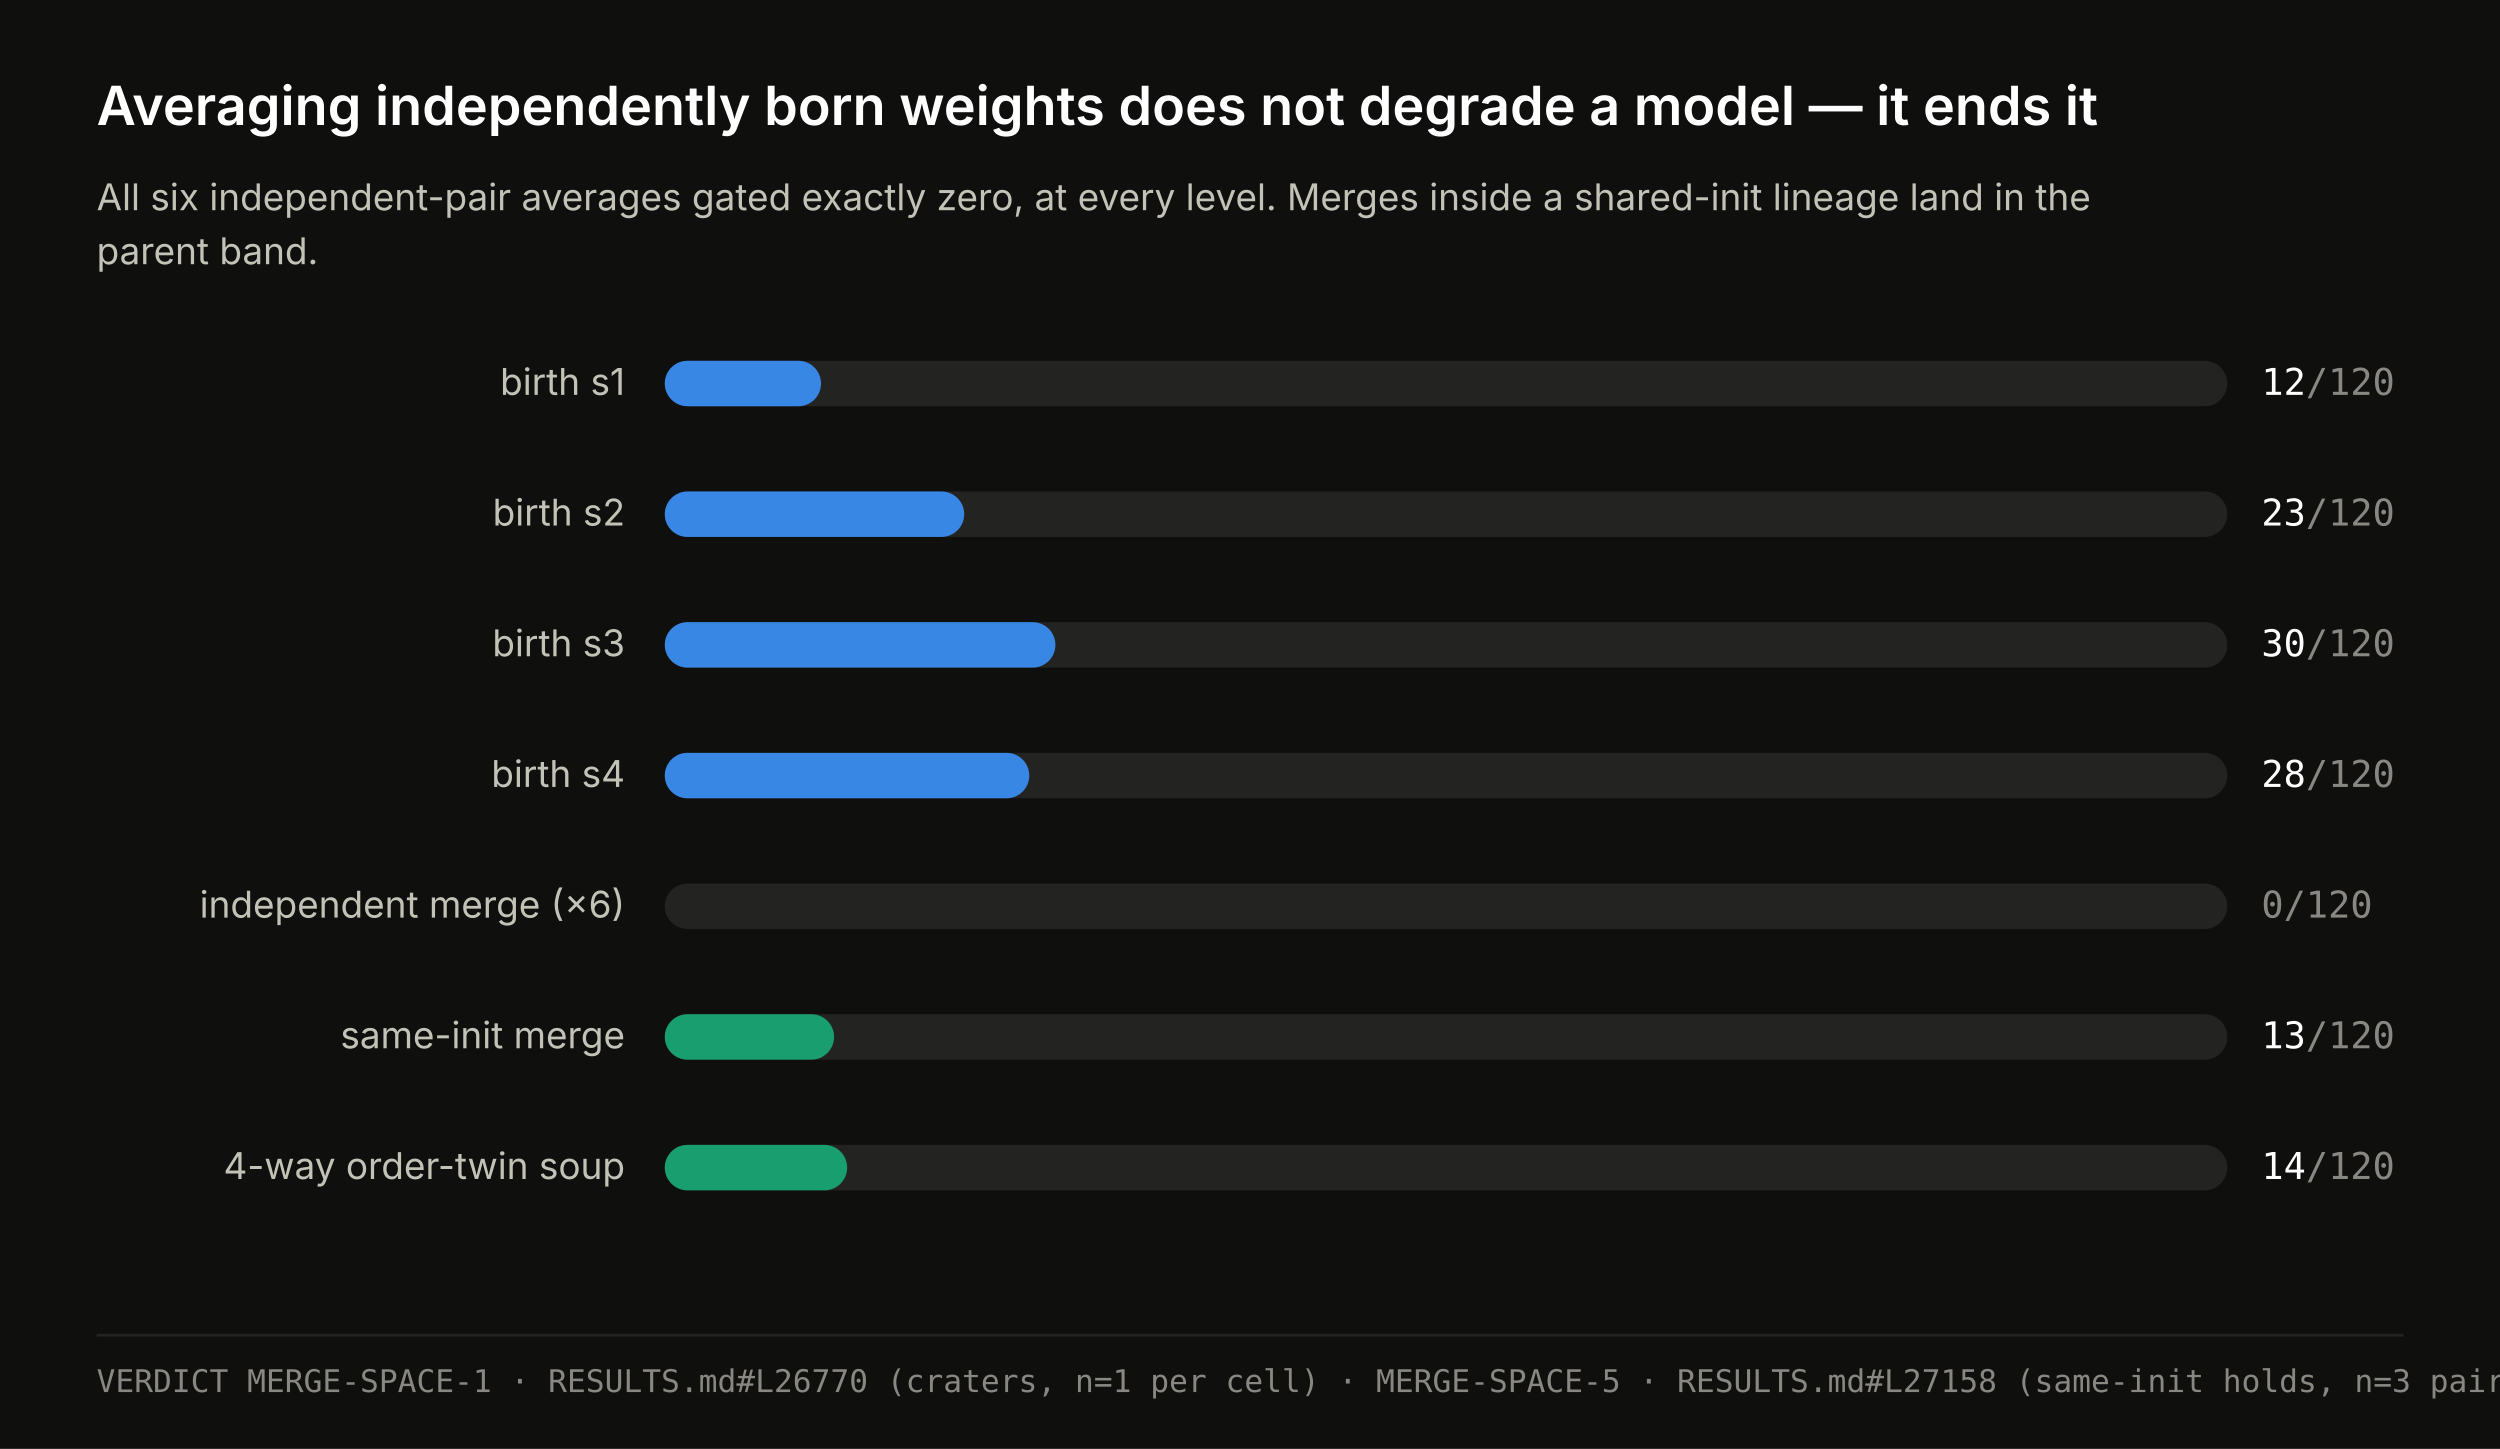
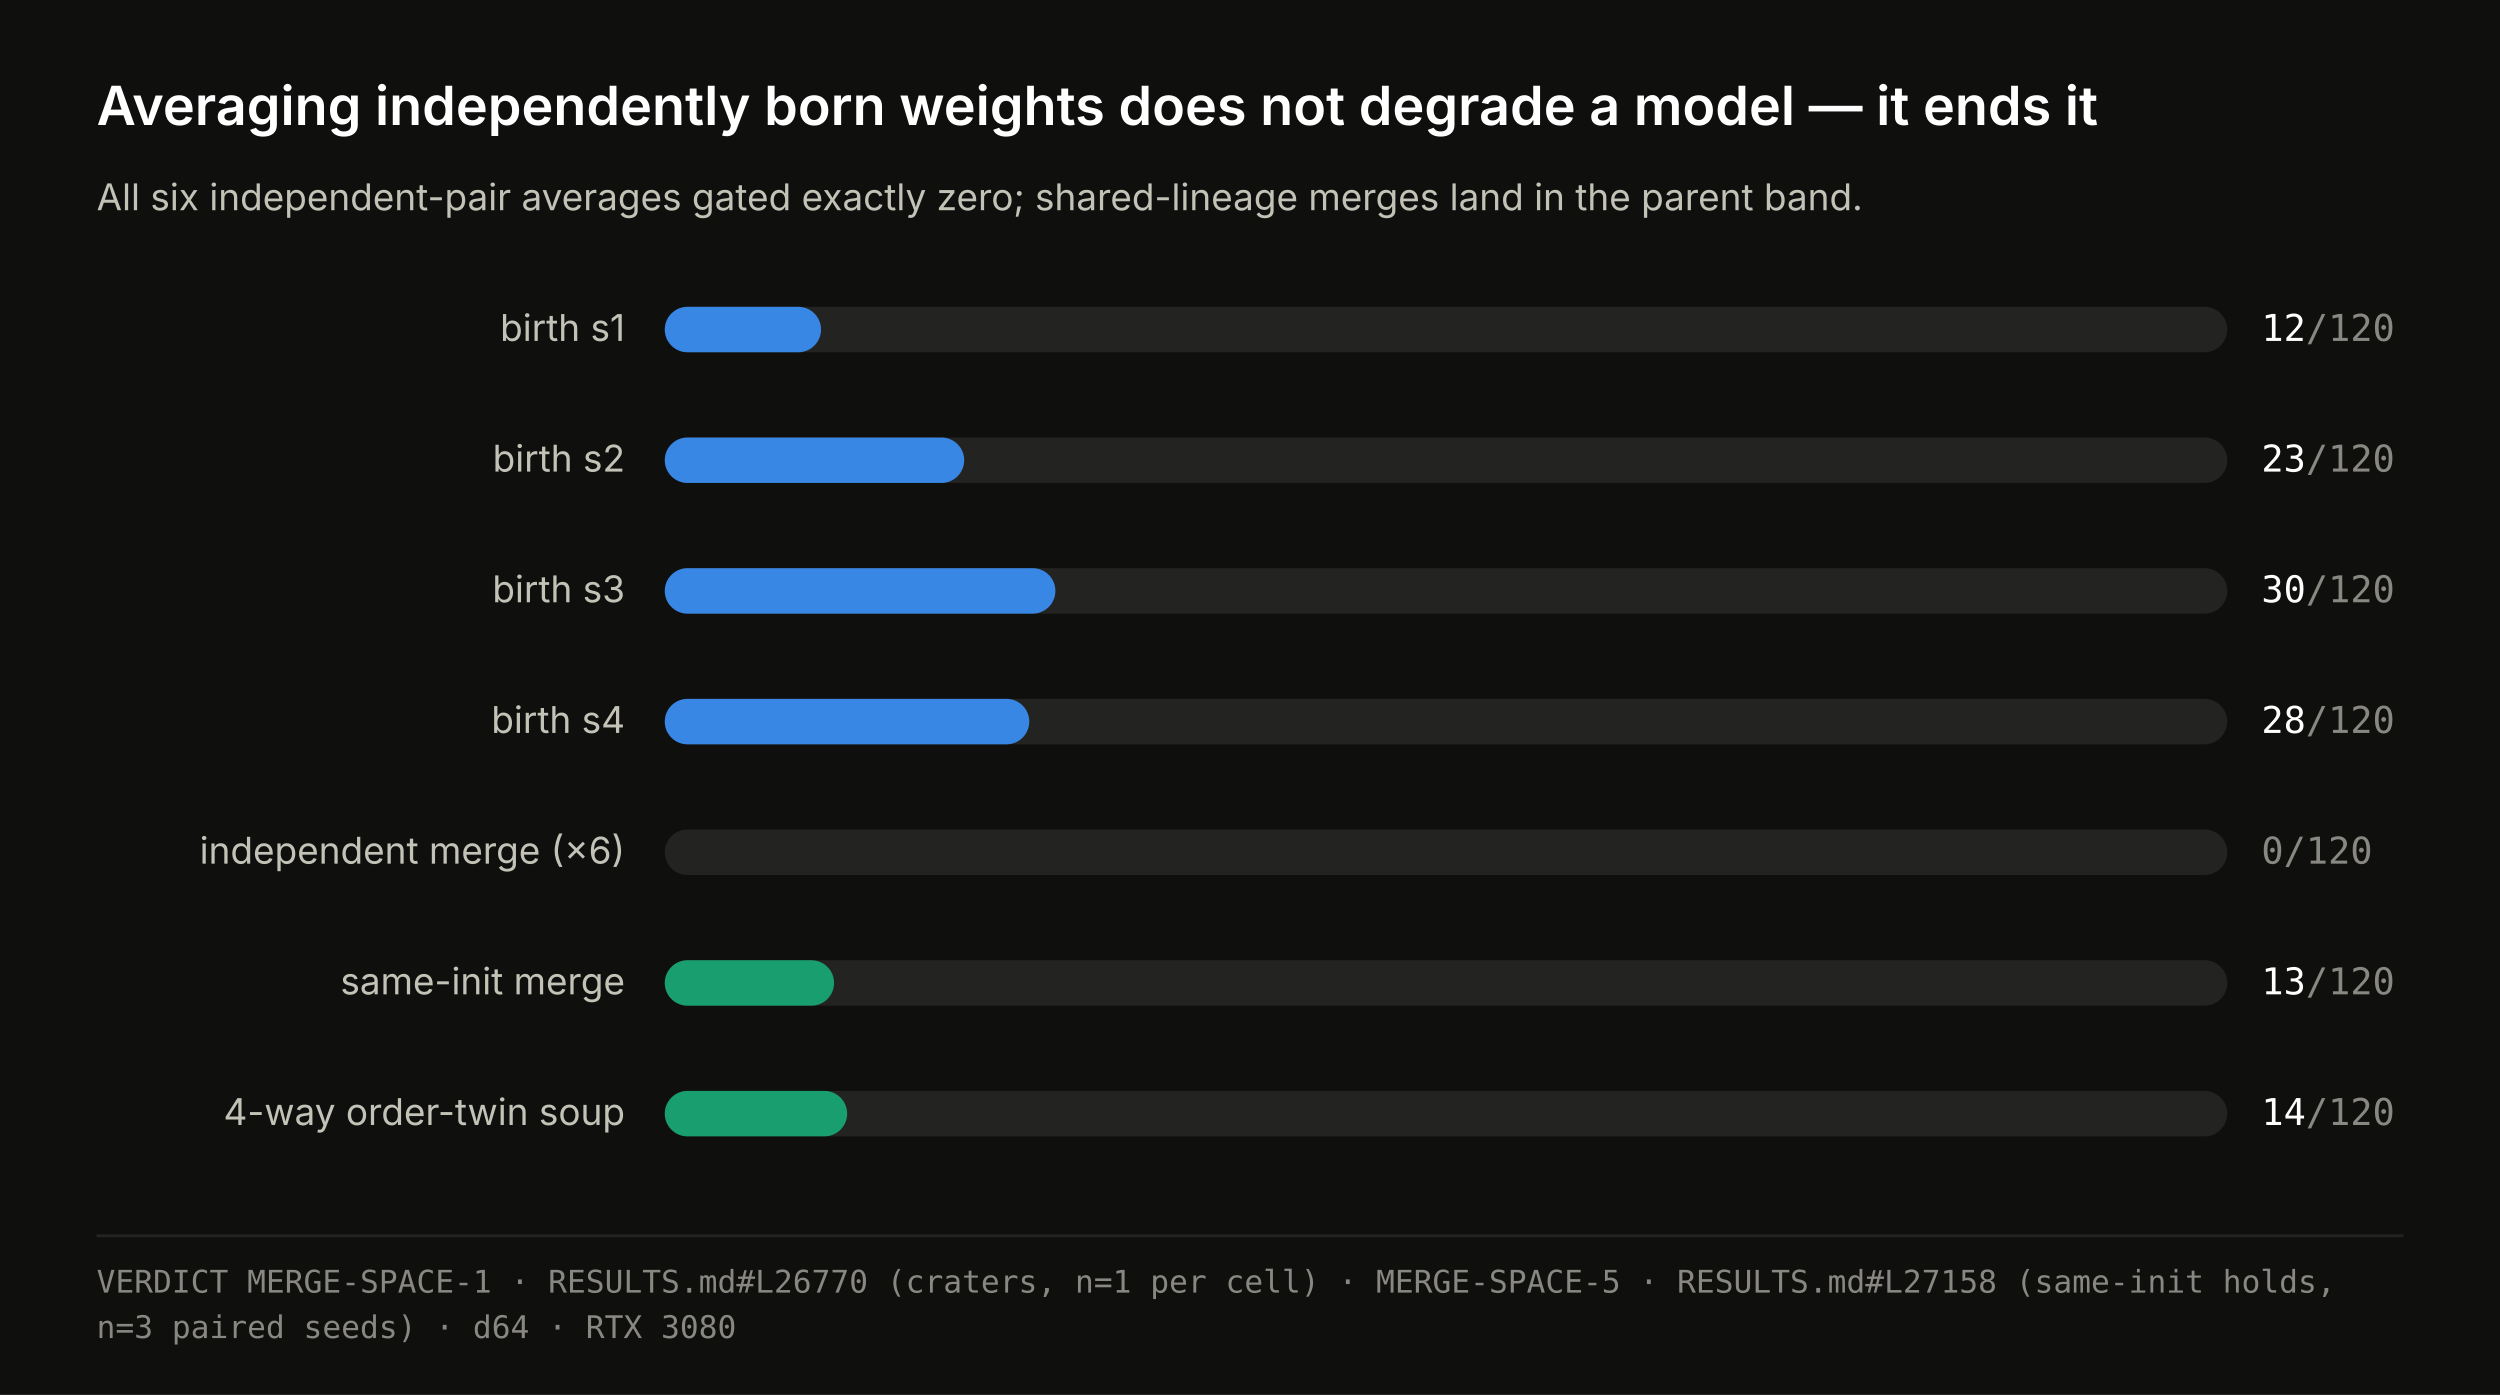
- <svg xmlns="http://www.w3.org/2000/svg" width="880" height="510" viewBox="0 0 880 510" role="img">
-   <rect width="880" height="510" fill="#0f0f0e" />
+ <svg xmlns="http://www.w3.org/2000/svg" width="880" height="491" viewBox="0 0 880 491" role="img">
+   <rect width="880" height="491" fill="#0f0f0e" />
  <text x="34" y="44" font-family="Inter, -apple-system, BlinkMacSystemFont, 'Segoe UI', sans-serif" font-size="19" font-weight="600" fill="#ffffff">Averaging independently born weights does not degrade a model — it ends it</text>
-   <text x="34" y="74" font-family="Inter, -apple-system, BlinkMacSystemFont, 'Segoe UI', sans-serif" font-size="13" fill="#c3c2b7">All six independent-pair averages gated exactly zero, at every level. Merges inside a shared-init lineage land in the</text>
-   <text x="34" y="93" font-family="Inter, -apple-system, BlinkMacSystemFont, 'Segoe UI', sans-serif" font-size="13" fill="#c3c2b7">parent band.</text>
-   <text x="220" y="139" text-anchor="end" font-family="Inter, -apple-system, BlinkMacSystemFont, 'Segoe UI', sans-serif" font-size="13" fill="#c3c2b7">birth s1</text>
-   <rect x="234" y="127" width="550" height="16" rx="8" fill="#232321" />
-   <rect x="234" y="127" width="55.0" height="16" rx="8" fill="#3987e5" />
-   <text x="796" y="139" font-family="'JetBrains Mono', ui-monospace, SFMono-Regular, Menlo, monospace" font-size="13" font-weight="500" fill="#ffffff">12<tspan fill="#898781">/120</tspan>
+   <text x="34" y="74" font-family="Inter, -apple-system, BlinkMacSystemFont, 'Segoe UI', sans-serif" font-size="13" fill="#c3c2b7">All six independent-pair averages gated exactly zero; shared-lineage merges land in the parent band.</text>
+   <text x="220" y="120" text-anchor="end" font-family="Inter, -apple-system, BlinkMacSystemFont, 'Segoe UI', sans-serif" font-size="13" fill="#c3c2b7">birth s1</text>
+   <rect x="234" y="108" width="550" height="16" rx="8" fill="#232321" />
+   <rect x="234" y="108" width="55.0" height="16" rx="8" fill="#3987e5" />
+   <text x="796" y="120" font-family="'JetBrains Mono', ui-monospace, SFMono-Regular, Menlo, monospace" font-size="13" font-weight="500" fill="#ffffff">12<tspan fill="#898781">/120</tspan>
  </text>
-   <text x="220" y="185" text-anchor="end" font-family="Inter, -apple-system, BlinkMacSystemFont, 'Segoe UI', sans-serif" font-size="13" fill="#c3c2b7">birth s2</text>
-   <rect x="234" y="173" width="550" height="16" rx="8" fill="#232321" />
-   <rect x="234" y="173" width="105.4" height="16" rx="8" fill="#3987e5" />
-   <text x="796" y="185" font-family="'JetBrains Mono', ui-monospace, SFMono-Regular, Menlo, monospace" font-size="13" font-weight="500" fill="#ffffff">23<tspan fill="#898781">/120</tspan>
+   <text x="220" y="166" text-anchor="end" font-family="Inter, -apple-system, BlinkMacSystemFont, 'Segoe UI', sans-serif" font-size="13" fill="#c3c2b7">birth s2</text>
+   <rect x="234" y="154" width="550" height="16" rx="8" fill="#232321" />
+   <rect x="234" y="154" width="105.4" height="16" rx="8" fill="#3987e5" />
+   <text x="796" y="166" font-family="'JetBrains Mono', ui-monospace, SFMono-Regular, Menlo, monospace" font-size="13" font-weight="500" fill="#ffffff">23<tspan fill="#898781">/120</tspan>
  </text>
-   <text x="220" y="231" text-anchor="end" font-family="Inter, -apple-system, BlinkMacSystemFont, 'Segoe UI', sans-serif" font-size="13" fill="#c3c2b7">birth s3</text>
-   <rect x="234" y="219" width="550" height="16" rx="8" fill="#232321" />
-   <rect x="234" y="219" width="137.5" height="16" rx="8" fill="#3987e5" />
-   <text x="796" y="231" font-family="'JetBrains Mono', ui-monospace, SFMono-Regular, Menlo, monospace" font-size="13" font-weight="500" fill="#ffffff">30<tspan fill="#898781">/120</tspan>
+   <text x="220" y="212" text-anchor="end" font-family="Inter, -apple-system, BlinkMacSystemFont, 'Segoe UI', sans-serif" font-size="13" fill="#c3c2b7">birth s3</text>
+   <rect x="234" y="200" width="550" height="16" rx="8" fill="#232321" />
+   <rect x="234" y="200" width="137.5" height="16" rx="8" fill="#3987e5" />
+   <text x="796" y="212" font-family="'JetBrains Mono', ui-monospace, SFMono-Regular, Menlo, monospace" font-size="13" font-weight="500" fill="#ffffff">30<tspan fill="#898781">/120</tspan>
  </text>
-   <text x="220" y="277" text-anchor="end" font-family="Inter, -apple-system, BlinkMacSystemFont, 'Segoe UI', sans-serif" font-size="13" fill="#c3c2b7">birth s4</text>
-   <rect x="234" y="265" width="550" height="16" rx="8" fill="#232321" />
-   <rect x="234" y="265" width="128.3" height="16" rx="8" fill="#3987e5" />
-   <text x="796" y="277" font-family="'JetBrains Mono', ui-monospace, SFMono-Regular, Menlo, monospace" font-size="13" font-weight="500" fill="#ffffff">28<tspan fill="#898781">/120</tspan>
+   <text x="220" y="258" text-anchor="end" font-family="Inter, -apple-system, BlinkMacSystemFont, 'Segoe UI', sans-serif" font-size="13" fill="#c3c2b7">birth s4</text>
+   <rect x="234" y="246" width="550" height="16" rx="8" fill="#232321" />
+   <rect x="234" y="246" width="128.3" height="16" rx="8" fill="#3987e5" />
+   <text x="796" y="258" font-family="'JetBrains Mono', ui-monospace, SFMono-Regular, Menlo, monospace" font-size="13" font-weight="500" fill="#ffffff">28<tspan fill="#898781">/120</tspan>
  </text>
-   <text x="220" y="323" text-anchor="end" font-family="Inter, -apple-system, BlinkMacSystemFont, 'Segoe UI', sans-serif" font-size="13" fill="#c3c2b7">independent merge (×6)</text>
-   <rect x="234" y="311" width="550" height="16" rx="8" fill="#232321" />
-   <text x="796" y="323" font-family="'JetBrains Mono', ui-monospace, SFMono-Regular, Menlo, monospace" font-size="13" font-weight="500" fill="#898781">0<tspan fill="#898781">/120</tspan>
+   <text x="220" y="304" text-anchor="end" font-family="Inter, -apple-system, BlinkMacSystemFont, 'Segoe UI', sans-serif" font-size="13" fill="#c3c2b7">independent merge (×6)</text>
+   <rect x="234" y="292" width="550" height="16" rx="8" fill="#232321" />
+   <text x="796" y="304" font-family="'JetBrains Mono', ui-monospace, SFMono-Regular, Menlo, monospace" font-size="13" font-weight="500" fill="#898781">0<tspan fill="#898781">/120</tspan>
  </text>
-   <text x="220" y="369" text-anchor="end" font-family="Inter, -apple-system, BlinkMacSystemFont, 'Segoe UI', sans-serif" font-size="13" fill="#c3c2b7">same-init merge</text>
-   <rect x="234" y="357" width="550" height="16" rx="8" fill="#232321" />
-   <rect x="234" y="357" width="59.6" height="16" rx="8" fill="#199e70" />
-   <text x="796" y="369" font-family="'JetBrains Mono', ui-monospace, SFMono-Regular, Menlo, monospace" font-size="13" font-weight="500" fill="#ffffff">13<tspan fill="#898781">/120</tspan>
+   <text x="220" y="350" text-anchor="end" font-family="Inter, -apple-system, BlinkMacSystemFont, 'Segoe UI', sans-serif" font-size="13" fill="#c3c2b7">same-init merge</text>
+   <rect x="234" y="338" width="550" height="16" rx="8" fill="#232321" />
+   <rect x="234" y="338" width="59.6" height="16" rx="8" fill="#199e70" />
+   <text x="796" y="350" font-family="'JetBrains Mono', ui-monospace, SFMono-Regular, Menlo, monospace" font-size="13" font-weight="500" fill="#ffffff">13<tspan fill="#898781">/120</tspan>
  </text>
-   <text x="220" y="415" text-anchor="end" font-family="Inter, -apple-system, BlinkMacSystemFont, 'Segoe UI', sans-serif" font-size="13" fill="#c3c2b7">4-way order-twin soup</text>
-   <rect x="234" y="403" width="550" height="16" rx="8" fill="#232321" />
-   <rect x="234" y="403" width="64.2" height="16" rx="8" fill="#199e70" />
-   <text x="796" y="415" font-family="'JetBrains Mono', ui-monospace, SFMono-Regular, Menlo, monospace" font-size="13" font-weight="500" fill="#ffffff">14<tspan fill="#898781">/120</tspan>
+   <text x="220" y="396" text-anchor="end" font-family="Inter, -apple-system, BlinkMacSystemFont, 'Segoe UI', sans-serif" font-size="13" fill="#c3c2b7">4-way order-twin soup</text>
+   <rect x="234" y="384" width="550" height="16" rx="8" fill="#232321" />
+   <rect x="234" y="384" width="64.2" height="16" rx="8" fill="#199e70" />
+   <text x="796" y="396" font-family="'JetBrains Mono', ui-monospace, SFMono-Regular, Menlo, monospace" font-size="13" font-weight="500" fill="#ffffff">14<tspan fill="#898781">/120</tspan>
  </text>
-   <line x1="34" y1="470" x2="846" y2="470" stroke="#232321" stroke-width="1" />
-   <text x="34" y="490" font-family="'JetBrains Mono', ui-monospace, SFMono-Regular, Menlo, monospace" font-size="11" fill="#898781">VERDICT MERGE-SPACE-1 · RESULTS.md#L26770 (craters, n=1 per cell) · MERGE-SPACE-5 · RESULTS.md#L27158 (same-init holds, n=3 paired seeds) · d64 · RTX 3080</text>
+   <line x1="34" y1="435" x2="846" y2="435" stroke="#232321" stroke-width="1" />
+   <text x="34" y="455" font-family="'JetBrains Mono', ui-monospace, SFMono-Regular, Menlo, monospace" font-size="11" fill="#898781">VERDICT MERGE-SPACE-1 · RESULTS.md#L26770 (craters, n=1 per cell) · MERGE-SPACE-5 · RESULTS.md#L27158 (same-init holds,</text>
+   <text x="34" y="471" font-family="'JetBrains Mono', ui-monospace, SFMono-Regular, Menlo, monospace" font-size="11" fill="#898781">n=3 paired seeds) · d64 · RTX 3080</text>
</svg>
